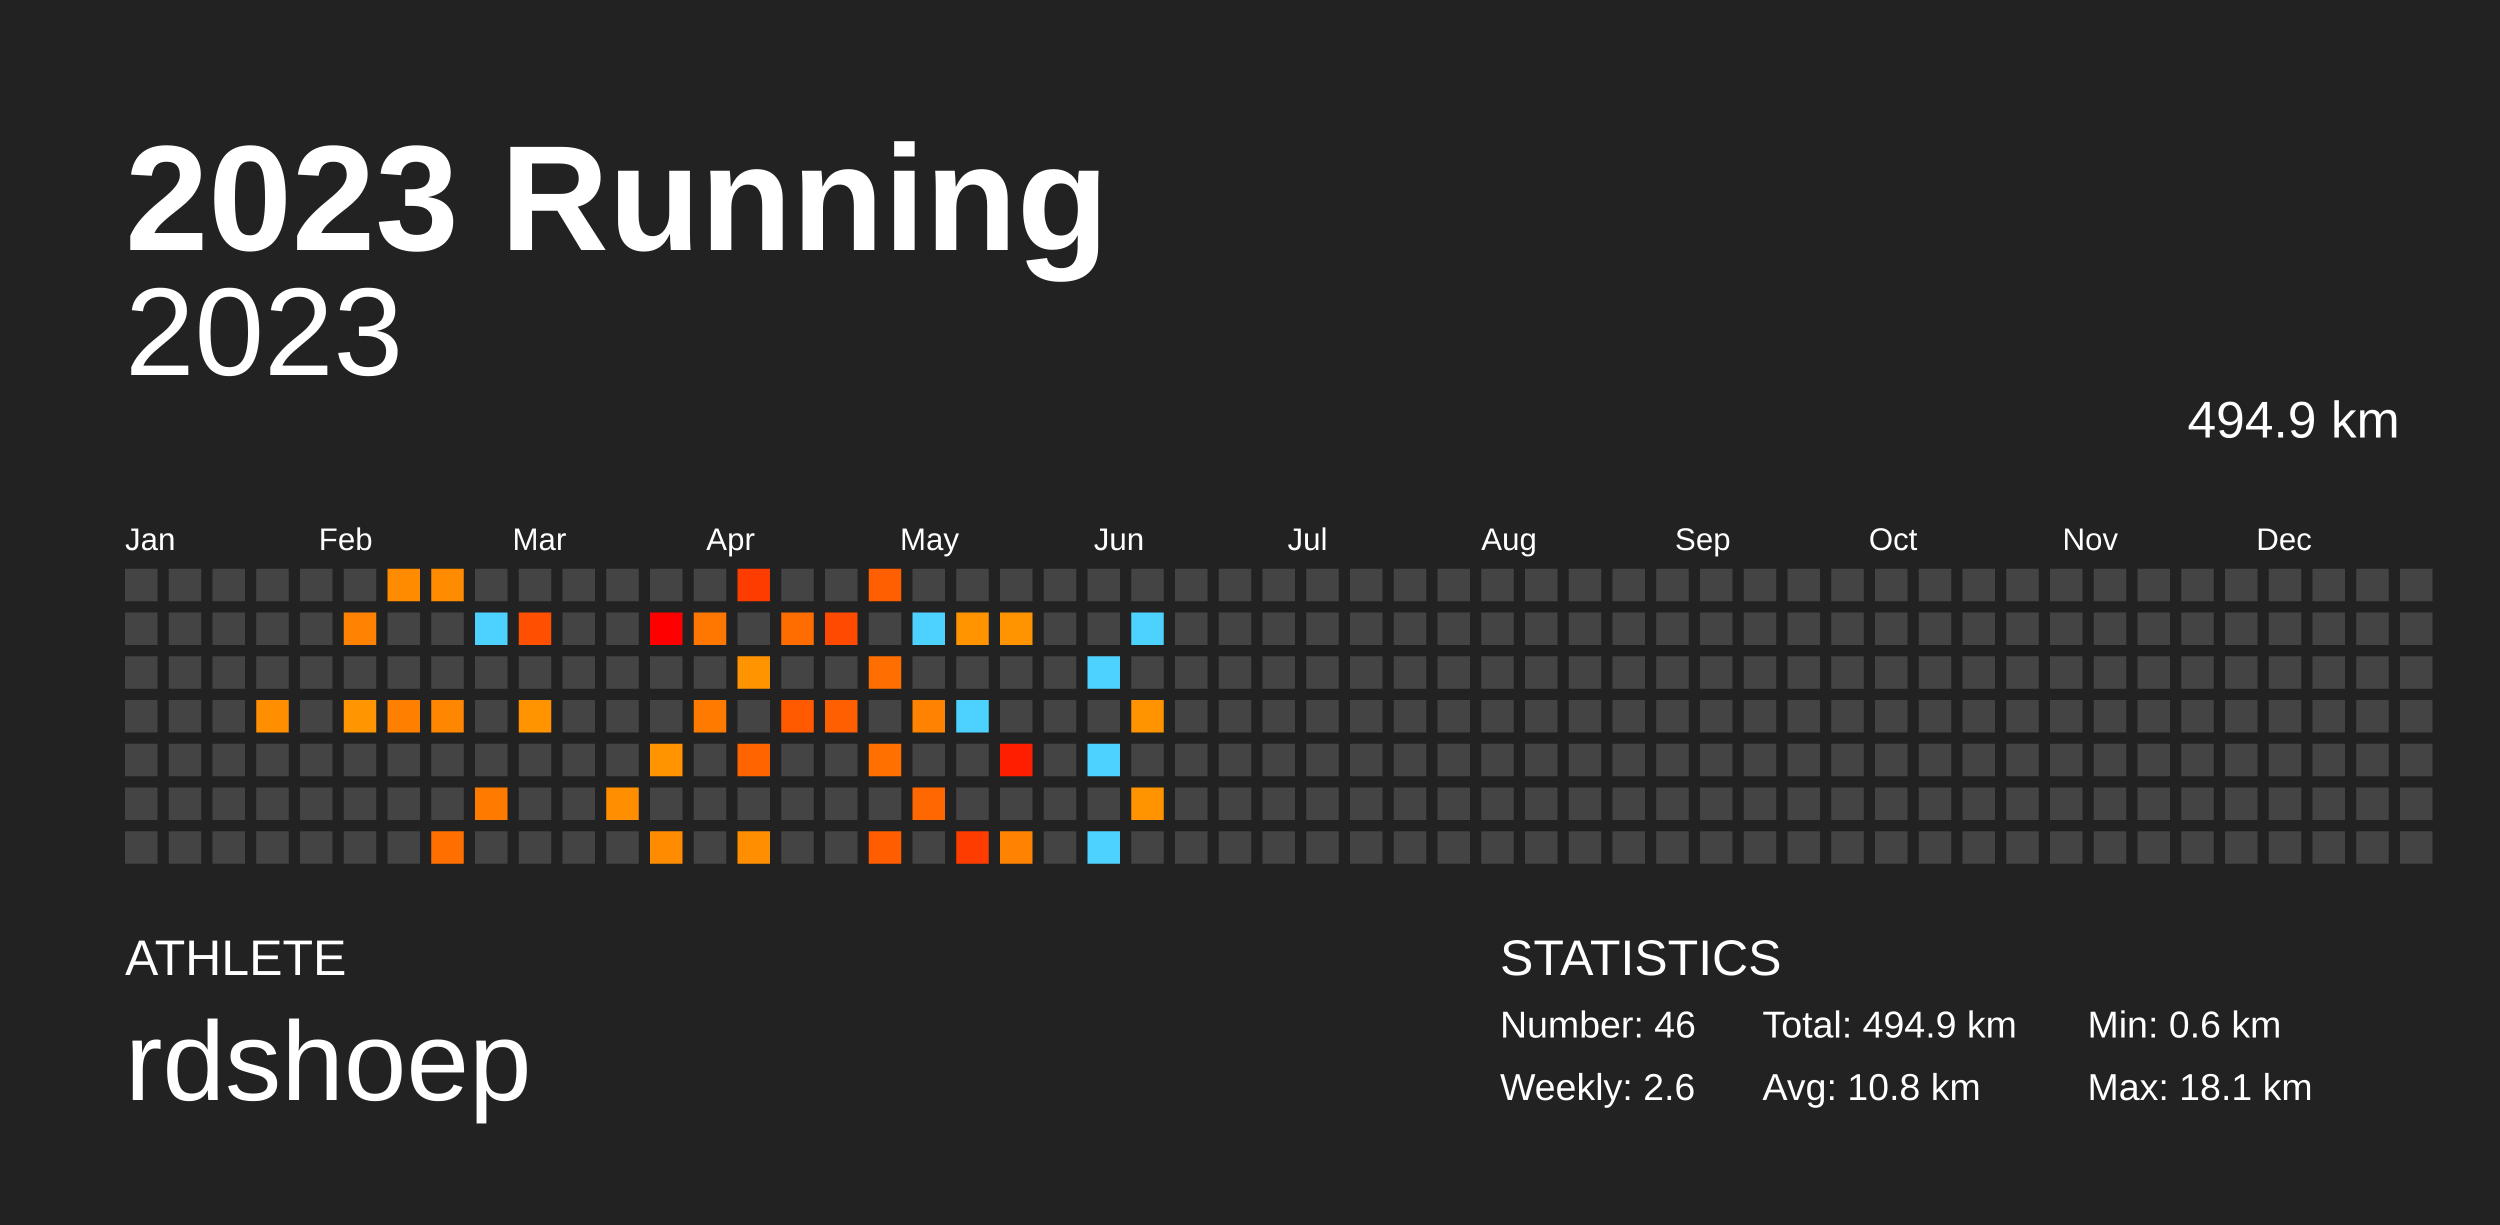
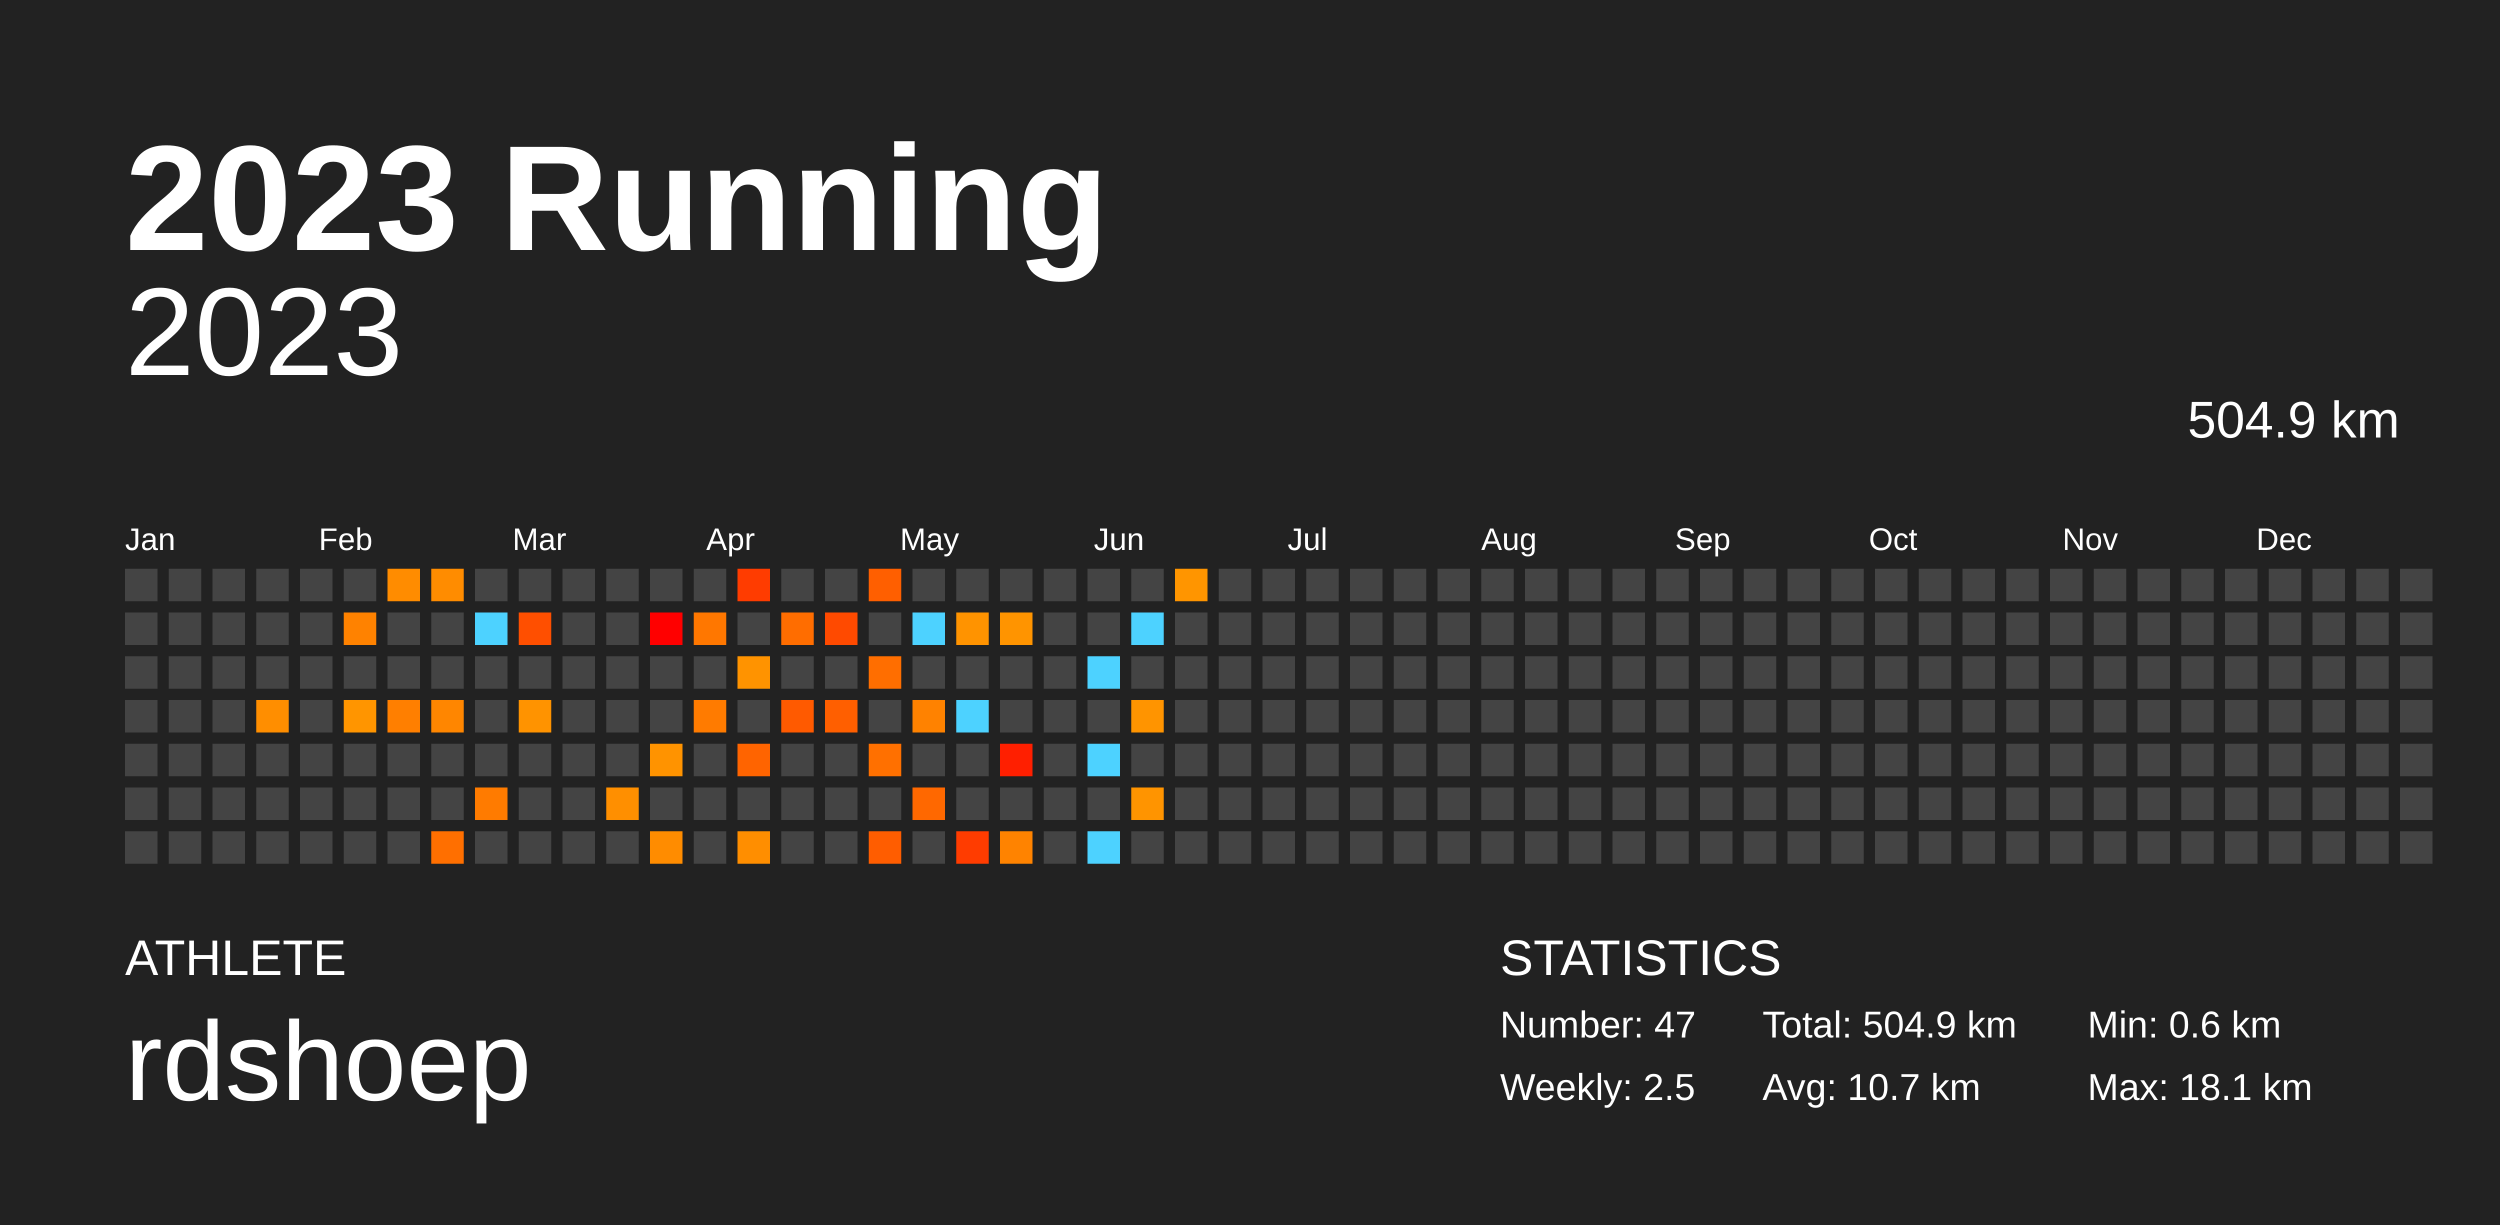
<svg xmlns="http://www.w3.org/2000/svg" baseProfile="full" height="98mm" version="1.1" viewBox="0,0,200,98" width="200mm">
  <defs />
  <rect fill="#222222" height="98" width="200" x="0" y="0" />
  <text fill="#FFFFFF" style="font-size:12px; font-family:Arial; font-weight:bold;" x="10" y="20">2023 Running</text>
  <text fill="#FFFFFF" style="font-size:4px; font-family:Arial" x="10" y="78">ATHLETE</text>
  <text fill="#FFFFFF" style="font-size:9px; font-family:Arial" x="10" y="88">rdshoep</text>
  <text fill="#FFFFFF" style="font-size:4px; font-family:Arial" x="120" y="78">STATISTICS</text>
-   <text fill="#FFFFFF" style="font-size:3px; font-family:Arial" x="120" y="83">Number: 46</text>
-   <text fill="#FFFFFF" style="font-size:3px; font-family:Arial" x="120" y="88">Weekly: 2.6</text>
-   <text fill="#FFFFFF" style="font-size:3px; font-family:Arial" x="141" y="83">Total: 494.9 km</text>
-   <text fill="#FFFFFF" style="font-size:3px; font-family:Arial" x="141" y="88">Avg: 10.8 km</text>
+   <text fill="#FFFFFF" style="font-size:3px; font-family:Arial" x="120" y="83">Number: 47</text>
+   <text fill="#FFFFFF" style="font-size:3px; font-family:Arial" x="120" y="88">Weekly: 2.5</text>
+   <text fill="#FFFFFF" style="font-size:3px; font-family:Arial" x="141" y="83">Total: 504.9 km</text>
+   <text fill="#FFFFFF" style="font-size:3px; font-family:Arial" x="141" y="88">Avg: 10.7 km</text>
  <text fill="#FFFFFF" style="font-size:3px; font-family:Arial" x="167" y="83">Min: 0.6 km</text>
  <text fill="#FFFFFF" style="font-size:3px; font-family:Arial" x="167" y="88">Max: 18.1 km</text>
  <text alignment-baseline="hanging" fill="#FFFFFF" style="font-size:10.0px; font-family:Arial;" x="10" y="30">2023</text>
-   <text alignment-baseline="hanging" fill="#FFFFFF" style="font-size:4.125px; font-family:Arial;" x="175" y="35">494.9 km</text>
+   <text alignment-baseline="hanging" fill="#FFFFFF" style="font-size:4.125px; font-family:Arial;" x="175" y="35">504.9 km</text>
  <text fill="#FFFFFF" style="font-size:2.5px; font-family:Arial" x="10.0" y="44">Jan</text>
  <text fill="#FFFFFF" style="font-size:2.5px; font-family:Arial" x="25.5" y="44">Feb</text>
  <text fill="#FFFFFF" style="font-size:2.5px; font-family:Arial" x="41.0" y="44">Mar</text>
  <text fill="#FFFFFF" style="font-size:2.5px; font-family:Arial" x="56.5" y="44">Apr</text>
  <text fill="#FFFFFF" style="font-size:2.5px; font-family:Arial" x="72.0" y="44">May</text>
  <text fill="#FFFFFF" style="font-size:2.5px; font-family:Arial" x="87.5" y="44">Jun</text>
  <text fill="#FFFFFF" style="font-size:2.5px; font-family:Arial" x="103.0" y="44">Jul</text>
  <text fill="#FFFFFF" style="font-size:2.5px; font-family:Arial" x="118.5" y="44">Aug</text>
  <text fill="#FFFFFF" style="font-size:2.5px; font-family:Arial" x="134.0" y="44">Sep</text>
  <text fill="#FFFFFF" style="font-size:2.5px; font-family:Arial" x="149.5" y="44">Oct</text>
  <text fill="#FFFFFF" style="font-size:2.5px; font-family:Arial" x="165.0" y="44">Nov</text>
  <text fill="#FFFFFF" style="font-size:2.5px; font-family:Arial" x="180.5" y="44">Dec</text>
  <rect fill="#444444" height="2.6" width="2.6" x="10.0" y="45.5" />
  <rect fill="#444444" height="2.6" width="2.6" x="10.0" y="49.0" />
  <rect fill="#444444" height="2.6" width="2.6" x="10.0" y="52.5" />
  <rect fill="#444444" height="2.6" width="2.6" x="10.0" y="56.0" />
  <rect fill="#444444" height="2.6" width="2.6" x="10.0" y="59.5" />
  <rect fill="#444444" height="2.6" width="2.6" x="10.0" y="63.0" />
  <rect fill="#444444" height="2.6" width="2.6" x="10.0" y="66.5" />
  <rect fill="#444444" height="2.6" width="2.6" x="13.5" y="45.5" />
  <rect fill="#444444" height="2.6" width="2.6" x="13.5" y="49.0" />
  <rect fill="#444444" height="2.6" width="2.6" x="13.5" y="52.5" />
  <rect fill="#444444" height="2.6" width="2.6" x="13.5" y="56.0" />
  <rect fill="#444444" height="2.6" width="2.6" x="13.5" y="59.5" />
  <rect fill="#444444" height="2.6" width="2.6" x="13.5" y="63.0" />
  <rect fill="#444444" height="2.6" width="2.6" x="13.5" y="66.5" />
  <rect fill="#444444" height="2.6" width="2.6" x="17.0" y="45.5" />
  <rect fill="#444444" height="2.6" width="2.6" x="17.0" y="49.0" />
  <rect fill="#444444" height="2.6" width="2.6" x="17.0" y="52.5" />
  <rect fill="#444444" height="2.6" width="2.6" x="17.0" y="56.0" />
  <rect fill="#444444" height="2.6" width="2.6" x="17.0" y="59.5" />
  <rect fill="#444444" height="2.6" width="2.6" x="17.0" y="63.0" />
  <rect fill="#444444" height="2.6" width="2.6" x="17.0" y="66.5" />
  <rect fill="#444444" height="2.6" width="2.6" x="20.5" y="45.5" />
  <rect fill="#444444" height="2.6" width="2.6" x="20.5" y="49.0" />
  <rect fill="#444444" height="2.6" width="2.6" x="20.5" y="52.5" />
  <rect fill="#ff8e00" height="2.6" width="2.6" x="20.5" y="56.0" />
  <rect fill="#444444" height="2.6" width="2.6" x="20.5" y="59.5" />
  <rect fill="#444444" height="2.6" width="2.6" x="20.5" y="63.0" />
  <rect fill="#444444" height="2.6" width="2.6" x="20.5" y="66.5" />
  <rect fill="#444444" height="2.6" width="2.6" x="24.0" y="45.5" />
  <rect fill="#444444" height="2.6" width="2.6" x="24.0" y="49.0" />
  <rect fill="#444444" height="2.6" width="2.6" x="24.0" y="52.5" />
  <rect fill="#444444" height="2.6" width="2.6" x="24.0" y="56.0" />
  <rect fill="#444444" height="2.6" width="2.6" x="24.0" y="59.5" />
  <rect fill="#444444" height="2.6" width="2.6" x="24.0" y="63.0" />
  <rect fill="#444444" height="2.6" width="2.6" x="24.0" y="66.5" />
  <rect fill="#444444" height="2.6" width="2.6" x="27.5" y="45.5" />
  <rect fill="#ff8200" height="2.6" width="2.6" x="27.5" y="49.0" />
  <rect fill="#444444" height="2.6" width="2.6" x="27.5" y="52.5" />
  <rect fill="#ff9500" height="2.6" width="2.6" x="27.5" y="56.0" />
  <rect fill="#444444" height="2.6" width="2.6" x="27.5" y="59.5" />
  <rect fill="#444444" height="2.6" width="2.6" x="27.5" y="63.0" />
  <rect fill="#444444" height="2.6" width="2.6" x="27.5" y="66.5" />
  <rect fill="#ff8c00" height="2.6" width="2.6" x="31.0" y="45.5" />
  <rect fill="#444444" height="2.6" width="2.6" x="31.0" y="49.0" />
  <rect fill="#444444" height="2.6" width="2.6" x="31.0" y="52.5" />
  <rect fill="#ff7f00" height="2.6" width="2.6" x="31.0" y="56.0" />
  <rect fill="#444444" height="2.6" width="2.6" x="31.0" y="59.5" />
  <rect fill="#444444" height="2.6" width="2.6" x="31.0" y="63.0" />
  <rect fill="#444444" height="2.6" width="2.6" x="31.0" y="66.5" />
  <rect fill="#ff8c00" height="2.6" width="2.6" x="34.5" y="45.5" />
  <rect fill="#444444" height="2.6" width="2.6" x="34.5" y="49.0" />
  <rect fill="#444444" height="2.6" width="2.6" x="34.5" y="52.5" />
  <rect fill="#ff8600" height="2.6" width="2.6" x="34.5" y="56.0" />
  <rect fill="#444444" height="2.6" width="2.6" x="34.5" y="59.5" />
  <rect fill="#444444" height="2.6" width="2.6" x="34.5" y="63.0" />
  <rect fill="#ff6f00" height="2.6" width="2.6" x="34.5" y="66.5" />
  <rect fill="#444444" height="2.6" width="2.6" x="38.0" y="45.5" />
  <rect fill="#4dd2ff" height="2.6" width="2.6" x="38.0" y="49.0" />
  <rect fill="#444444" height="2.6" width="2.6" x="38.0" y="52.5" />
  <rect fill="#444444" height="2.6" width="2.6" x="38.0" y="56.0" />
  <rect fill="#444444" height="2.6" width="2.6" x="38.0" y="59.5" />
  <rect fill="#ff7b00" height="2.6" width="2.6" x="38.0" y="63.0" />
  <rect fill="#444444" height="2.6" width="2.6" x="38.0" y="66.5" />
  <rect fill="#444444" height="2.6" width="2.6" x="41.5" y="45.5" />
  <rect fill="#ff4f00" height="2.6" width="2.6" x="41.5" y="49.0" />
  <rect fill="#444444" height="2.6" width="2.6" x="41.5" y="52.5" />
  <rect fill="#ff9300" height="2.6" width="2.6" x="41.5" y="56.0" />
  <rect fill="#444444" height="2.6" width="2.6" x="41.5" y="59.5" />
  <rect fill="#444444" height="2.6" width="2.6" x="41.5" y="63.0" />
  <rect fill="#444444" height="2.6" width="2.6" x="41.5" y="66.5" />
  <rect fill="#444444" height="2.6" width="2.6" x="45.0" y="45.5" />
  <rect fill="#444444" height="2.6" width="2.6" x="45.0" y="49.0" />
  <rect fill="#444444" height="2.6" width="2.6" x="45.0" y="52.5" />
  <rect fill="#444444" height="2.6" width="2.6" x="45.0" y="56.0" />
  <rect fill="#444444" height="2.6" width="2.6" x="45.0" y="59.5" />
  <rect fill="#444444" height="2.6" width="2.6" x="45.0" y="63.0" />
  <rect fill="#444444" height="2.6" width="2.6" x="45.0" y="66.5" />
  <rect fill="#444444" height="2.6" width="2.6" x="48.5" y="45.5" />
  <rect fill="#444444" height="2.6" width="2.6" x="48.5" y="49.0" />
  <rect fill="#444444" height="2.6" width="2.6" x="48.5" y="52.5" />
  <rect fill="#444444" height="2.6" width="2.6" x="48.5" y="56.0" />
  <rect fill="#444444" height="2.6" width="2.6" x="48.5" y="59.5" />
  <rect fill="#ff8f00" height="2.6" width="2.6" x="48.5" y="63.0" />
  <rect fill="#444444" height="2.6" width="2.6" x="48.5" y="66.5" />
  <rect fill="#444444" height="2.6" width="2.6" x="52.0" y="45.5" />
  <rect fill="#ff0000" height="2.6" width="2.6" x="52.0" y="49.0" />
  <rect fill="#444444" height="2.6" width="2.6" x="52.0" y="52.5" />
  <rect fill="#444444" height="2.6" width="2.6" x="52.0" y="56.0" />
  <rect fill="#ff9300" height="2.6" width="2.6" x="52.0" y="59.5" />
  <rect fill="#444444" height="2.6" width="2.6" x="52.0" y="63.0" />
  <rect fill="#ff8c00" height="2.6" width="2.6" x="52.0" y="66.5" />
  <rect fill="#444444" height="2.6" width="2.6" x="55.5" y="45.5" />
  <rect fill="#ff7700" height="2.6" width="2.6" x="55.5" y="49.0" />
  <rect fill="#444444" height="2.6" width="2.6" x="55.5" y="52.5" />
  <rect fill="#ff7b00" height="2.6" width="2.6" x="55.5" y="56.0" />
  <rect fill="#444444" height="2.6" width="2.6" x="55.5" y="59.5" />
  <rect fill="#444444" height="2.6" width="2.6" x="55.5" y="63.0" />
  <rect fill="#444444" height="2.6" width="2.6" x="55.5" y="66.5" />
  <rect fill="#ff3c00" height="2.6" width="2.6" x="59.0" y="45.5" />
  <rect fill="#444444" height="2.6" width="2.6" x="59.0" y="49.0" />
  <rect fill="#ff9300" height="2.6" width="2.6" x="59.0" y="52.5" />
  <rect fill="#444444" height="2.6" width="2.6" x="59.0" y="56.0" />
  <rect fill="#ff6400" height="2.6" width="2.6" x="59.0" y="59.5" />
  <rect fill="#444444" height="2.6" width="2.6" x="59.0" y="63.0" />
  <rect fill="#ff8e00" height="2.6" width="2.6" x="59.0" y="66.5" />
  <rect fill="#444444" height="2.6" width="2.6" x="62.5" y="45.5" />
  <rect fill="#ff6d00" height="2.6" width="2.6" x="62.5" y="49.0" />
  <rect fill="#444444" height="2.6" width="2.6" x="62.5" y="52.5" />
  <rect fill="#ff5a00" height="2.6" width="2.6" x="62.5" y="56.0" />
  <rect fill="#444444" height="2.6" width="2.6" x="62.5" y="59.5" />
  <rect fill="#444444" height="2.6" width="2.6" x="62.5" y="63.0" />
  <rect fill="#444444" height="2.6" width="2.6" x="62.5" y="66.5" />
  <rect fill="#444444" height="2.6" width="2.6" x="66.0" y="45.5" />
  <rect fill="#ff4a00" height="2.6" width="2.6" x="66.0" y="49.0" />
  <rect fill="#444444" height="2.6" width="2.6" x="66.0" y="52.5" />
  <rect fill="#ff5f00" height="2.6" width="2.6" x="66.0" y="56.0" />
  <rect fill="#444444" height="2.6" width="2.6" x="66.0" y="59.5" />
  <rect fill="#444444" height="2.6" width="2.6" x="66.0" y="63.0" />
  <rect fill="#444444" height="2.6" width="2.6" x="66.0" y="66.5" />
  <rect fill="#ff5f00" height="2.6" width="2.6" x="69.5" y="45.5" />
  <rect fill="#444444" height="2.6" width="2.6" x="69.5" y="49.0" />
  <rect fill="#ff6e00" height="2.6" width="2.6" x="69.5" y="52.5" />
  <rect fill="#444444" height="2.6" width="2.6" x="69.5" y="56.0" />
  <rect fill="#ff7000" height="2.6" width="2.6" x="69.5" y="59.5" />
  <rect fill="#444444" height="2.6" width="2.6" x="69.5" y="63.0" />
  <rect fill="#ff5d00" height="2.6" width="2.6" x="69.5" y="66.5" />
  <rect fill="#444444" height="2.6" width="2.6" x="73.0" y="45.5" />
  <rect fill="#4dd2ff" height="2.6" width="2.6" x="73.0" y="49.0" />
  <rect fill="#444444" height="2.6" width="2.6" x="73.0" y="52.5" />
  <rect fill="#ff8200" height="2.6" width="2.6" x="73.0" y="56.0" />
  <rect fill="#444444" height="2.6" width="2.6" x="73.0" y="59.5" />
  <rect fill="#ff6800" height="2.6" width="2.6" x="73.0" y="63.0" />
  <rect fill="#444444" height="2.6" width="2.6" x="73.0" y="66.5" />
  <rect fill="#444444" height="2.6" width="2.6" x="76.5" y="45.5" />
  <rect fill="#ff9300" height="2.6" width="2.6" x="76.5" y="49.0" />
  <rect fill="#444444" height="2.6" width="2.6" x="76.5" y="52.5" />
  <rect fill="#4dd2ff" height="2.6" width="2.6" x="76.5" y="56.0" />
  <rect fill="#444444" height="2.6" width="2.6" x="76.5" y="59.5" />
  <rect fill="#444444" height="2.6" width="2.6" x="76.5" y="63.0" />
  <rect fill="#ff3c00" height="2.6" width="2.6" x="76.5" y="66.5" />
  <rect fill="#444444" height="2.6" width="2.6" x="80.0" y="45.5" />
  <rect fill="#ff9400" height="2.6" width="2.6" x="80.0" y="49.0" />
  <rect fill="#444444" height="2.6" width="2.6" x="80.0" y="52.5" />
  <rect fill="#444444" height="2.6" width="2.6" x="80.0" y="56.0" />
  <rect fill="#ff1f00" height="2.6" width="2.6" x="80.0" y="59.5" />
  <rect fill="#444444" height="2.6" width="2.6" x="80.0" y="63.0" />
  <rect fill="#ff8300" height="2.6" width="2.6" x="80.0" y="66.5" />
  <rect fill="#444444" height="2.6" width="2.6" x="83.5" y="45.5" />
  <rect fill="#444444" height="2.6" width="2.6" x="83.5" y="49.0" />
  <rect fill="#444444" height="2.6" width="2.6" x="83.5" y="52.5" />
  <rect fill="#444444" height="2.6" width="2.6" x="83.5" y="56.0" />
  <rect fill="#444444" height="2.6" width="2.6" x="83.5" y="59.5" />
  <rect fill="#444444" height="2.6" width="2.6" x="83.5" y="63.0" />
  <rect fill="#444444" height="2.6" width="2.6" x="83.5" y="66.5" />
  <rect fill="#444444" height="2.6" width="2.6" x="87.0" y="45.5" />
  <rect fill="#444444" height="2.6" width="2.6" x="87.0" y="49.0" />
  <rect fill="#4dd2ff" height="2.6" width="2.6" x="87.0" y="52.5" />
  <rect fill="#444444" height="2.6" width="2.6" x="87.0" y="56.0" />
  <rect fill="#4dd2ff" height="2.6" width="2.6" x="87.0" y="59.5" />
  <rect fill="#444444" height="2.6" width="2.6" x="87.0" y="63.0" />
  <rect fill="#4dd2ff" height="2.6" width="2.6" x="87.0" y="66.5" />
  <rect fill="#444444" height="2.6" width="2.6" x="90.5" y="45.5" />
  <rect fill="#4dd2ff" height="2.6" width="2.6" x="90.5" y="49.0" />
  <rect fill="#444444" height="2.6" width="2.6" x="90.5" y="52.5" />
  <rect fill="#ff9400" height="2.6" width="2.6" x="90.5" y="56.0" />
  <rect fill="#444444" height="2.6" width="2.6" x="90.5" y="59.5" />
  <rect fill="#ff9400" height="2.6" width="2.6" x="90.5" y="63.0" />
  <rect fill="#444444" height="2.6" width="2.6" x="90.5" y="66.5" />
-   <rect fill="#444444" height="2.6" width="2.6" x="94.0" y="45.5" />
+   <rect fill="#ff9500" height="2.6" width="2.6" x="94.0" y="45.5" />
  <rect fill="#444444" height="2.6" width="2.6" x="94.0" y="49.0" />
  <rect fill="#444444" height="2.6" width="2.6" x="94.0" y="52.5" />
  <rect fill="#444444" height="2.6" width="2.6" x="94.0" y="56.0" />
  <rect fill="#444444" height="2.6" width="2.6" x="94.0" y="59.5" />
  <rect fill="#444444" height="2.6" width="2.6" x="94.0" y="63.0" />
  <rect fill="#444444" height="2.6" width="2.6" x="94.0" y="66.5" />
  <rect fill="#444444" height="2.6" width="2.6" x="97.5" y="45.5" />
  <rect fill="#444444" height="2.6" width="2.6" x="97.5" y="49.0" />
  <rect fill="#444444" height="2.6" width="2.6" x="97.5" y="52.5" />
  <rect fill="#444444" height="2.6" width="2.6" x="97.5" y="56.0" />
  <rect fill="#444444" height="2.6" width="2.6" x="97.5" y="59.5" />
  <rect fill="#444444" height="2.6" width="2.6" x="97.5" y="63.0" />
  <rect fill="#444444" height="2.6" width="2.6" x="97.5" y="66.5" />
  <rect fill="#444444" height="2.6" width="2.6" x="101.0" y="45.5" />
  <rect fill="#444444" height="2.6" width="2.6" x="101.0" y="49.0" />
  <rect fill="#444444" height="2.6" width="2.6" x="101.0" y="52.5" />
  <rect fill="#444444" height="2.6" width="2.6" x="101.0" y="56.0" />
  <rect fill="#444444" height="2.6" width="2.6" x="101.0" y="59.5" />
  <rect fill="#444444" height="2.6" width="2.6" x="101.0" y="63.0" />
  <rect fill="#444444" height="2.6" width="2.6" x="101.0" y="66.5" />
  <rect fill="#444444" height="2.6" width="2.6" x="104.5" y="45.5" />
  <rect fill="#444444" height="2.6" width="2.6" x="104.5" y="49.0" />
  <rect fill="#444444" height="2.6" width="2.6" x="104.5" y="52.5" />
  <rect fill="#444444" height="2.6" width="2.6" x="104.5" y="56.0" />
  <rect fill="#444444" height="2.6" width="2.6" x="104.5" y="59.5" />
  <rect fill="#444444" height="2.6" width="2.6" x="104.5" y="63.0" />
  <rect fill="#444444" height="2.6" width="2.6" x="104.5" y="66.5" />
  <rect fill="#444444" height="2.6" width="2.6" x="108.0" y="45.5" />
  <rect fill="#444444" height="2.6" width="2.6" x="108.0" y="49.0" />
  <rect fill="#444444" height="2.6" width="2.6" x="108.0" y="52.5" />
  <rect fill="#444444" height="2.6" width="2.6" x="108.0" y="56.0" />
  <rect fill="#444444" height="2.6" width="2.6" x="108.0" y="59.5" />
  <rect fill="#444444" height="2.6" width="2.6" x="108.0" y="63.0" />
  <rect fill="#444444" height="2.6" width="2.6" x="108.0" y="66.5" />
  <rect fill="#444444" height="2.6" width="2.6" x="111.5" y="45.5" />
  <rect fill="#444444" height="2.6" width="2.6" x="111.5" y="49.0" />
  <rect fill="#444444" height="2.6" width="2.6" x="111.5" y="52.5" />
  <rect fill="#444444" height="2.6" width="2.6" x="111.5" y="56.0" />
  <rect fill="#444444" height="2.6" width="2.6" x="111.5" y="59.5" />
  <rect fill="#444444" height="2.6" width="2.6" x="111.5" y="63.0" />
  <rect fill="#444444" height="2.6" width="2.6" x="111.5" y="66.5" />
  <rect fill="#444444" height="2.6" width="2.6" x="115.0" y="45.5" />
  <rect fill="#444444" height="2.6" width="2.6" x="115.0" y="49.0" />
  <rect fill="#444444" height="2.6" width="2.6" x="115.0" y="52.5" />
  <rect fill="#444444" height="2.6" width="2.6" x="115.0" y="56.0" />
  <rect fill="#444444" height="2.6" width="2.6" x="115.0" y="59.5" />
  <rect fill="#444444" height="2.6" width="2.6" x="115.0" y="63.0" />
  <rect fill="#444444" height="2.6" width="2.6" x="115.0" y="66.5" />
  <rect fill="#444444" height="2.6" width="2.6" x="118.5" y="45.5" />
  <rect fill="#444444" height="2.6" width="2.6" x="118.5" y="49.0" />
  <rect fill="#444444" height="2.6" width="2.6" x="118.5" y="52.5" />
  <rect fill="#444444" height="2.6" width="2.6" x="118.5" y="56.0" />
  <rect fill="#444444" height="2.6" width="2.6" x="118.5" y="59.5" />
  <rect fill="#444444" height="2.6" width="2.6" x="118.5" y="63.0" />
  <rect fill="#444444" height="2.6" width="2.6" x="118.5" y="66.5" />
  <rect fill="#444444" height="2.6" width="2.6" x="122.0" y="45.5" />
  <rect fill="#444444" height="2.6" width="2.6" x="122.0" y="49.0" />
  <rect fill="#444444" height="2.6" width="2.6" x="122.0" y="52.5" />
  <rect fill="#444444" height="2.6" width="2.6" x="122.0" y="56.0" />
  <rect fill="#444444" height="2.6" width="2.6" x="122.0" y="59.5" />
  <rect fill="#444444" height="2.6" width="2.6" x="122.0" y="63.0" />
  <rect fill="#444444" height="2.6" width="2.6" x="122.0" y="66.5" />
  <rect fill="#444444" height="2.6" width="2.6" x="125.5" y="45.5" />
  <rect fill="#444444" height="2.6" width="2.6" x="125.5" y="49.0" />
  <rect fill="#444444" height="2.6" width="2.6" x="125.5" y="52.5" />
  <rect fill="#444444" height="2.6" width="2.6" x="125.5" y="56.0" />
  <rect fill="#444444" height="2.6" width="2.6" x="125.5" y="59.5" />
  <rect fill="#444444" height="2.6" width="2.6" x="125.5" y="63.0" />
  <rect fill="#444444" height="2.6" width="2.6" x="125.5" y="66.5" />
  <rect fill="#444444" height="2.6" width="2.6" x="129.0" y="45.5" />
  <rect fill="#444444" height="2.6" width="2.6" x="129.0" y="49.0" />
  <rect fill="#444444" height="2.6" width="2.6" x="129.0" y="52.5" />
  <rect fill="#444444" height="2.6" width="2.6" x="129.0" y="56.0" />
  <rect fill="#444444" height="2.6" width="2.6" x="129.0" y="59.5" />
  <rect fill="#444444" height="2.6" width="2.6" x="129.0" y="63.0" />
  <rect fill="#444444" height="2.6" width="2.6" x="129.0" y="66.5" />
  <rect fill="#444444" height="2.6" width="2.6" x="132.5" y="45.5" />
  <rect fill="#444444" height="2.6" width="2.6" x="132.5" y="49.0" />
  <rect fill="#444444" height="2.6" width="2.6" x="132.5" y="52.5" />
  <rect fill="#444444" height="2.6" width="2.6" x="132.5" y="56.0" />
  <rect fill="#444444" height="2.6" width="2.6" x="132.5" y="59.5" />
  <rect fill="#444444" height="2.6" width="2.6" x="132.5" y="63.0" />
  <rect fill="#444444" height="2.6" width="2.6" x="132.5" y="66.5" />
  <rect fill="#444444" height="2.6" width="2.6" x="136.0" y="45.5" />
  <rect fill="#444444" height="2.6" width="2.6" x="136.0" y="49.0" />
  <rect fill="#444444" height="2.6" width="2.6" x="136.0" y="52.5" />
  <rect fill="#444444" height="2.6" width="2.6" x="136.0" y="56.0" />
  <rect fill="#444444" height="2.6" width="2.6" x="136.0" y="59.5" />
  <rect fill="#444444" height="2.6" width="2.6" x="136.0" y="63.0" />
  <rect fill="#444444" height="2.6" width="2.6" x="136.0" y="66.5" />
  <rect fill="#444444" height="2.6" width="2.6" x="139.5" y="45.5" />
  <rect fill="#444444" height="2.6" width="2.6" x="139.5" y="49.0" />
  <rect fill="#444444" height="2.6" width="2.6" x="139.5" y="52.5" />
  <rect fill="#444444" height="2.6" width="2.6" x="139.5" y="56.0" />
  <rect fill="#444444" height="2.6" width="2.6" x="139.5" y="59.5" />
  <rect fill="#444444" height="2.6" width="2.6" x="139.5" y="63.0" />
  <rect fill="#444444" height="2.6" width="2.6" x="139.5" y="66.5" />
  <rect fill="#444444" height="2.6" width="2.6" x="143.0" y="45.5" />
  <rect fill="#444444" height="2.6" width="2.6" x="143.0" y="49.0" />
  <rect fill="#444444" height="2.6" width="2.6" x="143.0" y="52.5" />
  <rect fill="#444444" height="2.6" width="2.6" x="143.0" y="56.0" />
  <rect fill="#444444" height="2.6" width="2.6" x="143.0" y="59.5" />
  <rect fill="#444444" height="2.6" width="2.6" x="143.0" y="63.0" />
  <rect fill="#444444" height="2.6" width="2.6" x="143.0" y="66.5" />
  <rect fill="#444444" height="2.6" width="2.6" x="146.5" y="45.5" />
  <rect fill="#444444" height="2.6" width="2.6" x="146.5" y="49.0" />
  <rect fill="#444444" height="2.6" width="2.6" x="146.5" y="52.5" />
  <rect fill="#444444" height="2.6" width="2.6" x="146.5" y="56.0" />
  <rect fill="#444444" height="2.6" width="2.6" x="146.5" y="59.5" />
  <rect fill="#444444" height="2.6" width="2.6" x="146.5" y="63.0" />
  <rect fill="#444444" height="2.6" width="2.6" x="146.5" y="66.5" />
  <rect fill="#444444" height="2.6" width="2.6" x="150.0" y="45.5" />
  <rect fill="#444444" height="2.6" width="2.6" x="150.0" y="49.0" />
  <rect fill="#444444" height="2.6" width="2.6" x="150.0" y="52.5" />
  <rect fill="#444444" height="2.6" width="2.6" x="150.0" y="56.0" />
  <rect fill="#444444" height="2.6" width="2.6" x="150.0" y="59.5" />
  <rect fill="#444444" height="2.6" width="2.6" x="150.0" y="63.0" />
  <rect fill="#444444" height="2.6" width="2.6" x="150.0" y="66.5" />
  <rect fill="#444444" height="2.6" width="2.6" x="153.5" y="45.5" />
  <rect fill="#444444" height="2.6" width="2.6" x="153.5" y="49.0" />
  <rect fill="#444444" height="2.6" width="2.6" x="153.5" y="52.5" />
  <rect fill="#444444" height="2.6" width="2.6" x="153.5" y="56.0" />
  <rect fill="#444444" height="2.6" width="2.6" x="153.5" y="59.5" />
  <rect fill="#444444" height="2.6" width="2.6" x="153.5" y="63.0" />
  <rect fill="#444444" height="2.6" width="2.6" x="153.5" y="66.5" />
  <rect fill="#444444" height="2.6" width="2.6" x="157.0" y="45.5" />
  <rect fill="#444444" height="2.6" width="2.6" x="157.0" y="49.0" />
  <rect fill="#444444" height="2.6" width="2.6" x="157.0" y="52.5" />
  <rect fill="#444444" height="2.6" width="2.6" x="157.0" y="56.0" />
  <rect fill="#444444" height="2.6" width="2.6" x="157.0" y="59.5" />
  <rect fill="#444444" height="2.6" width="2.6" x="157.0" y="63.0" />
  <rect fill="#444444" height="2.6" width="2.6" x="157.0" y="66.5" />
  <rect fill="#444444" height="2.6" width="2.6" x="160.5" y="45.5" />
  <rect fill="#444444" height="2.6" width="2.6" x="160.5" y="49.0" />
  <rect fill="#444444" height="2.6" width="2.6" x="160.5" y="52.5" />
  <rect fill="#444444" height="2.6" width="2.6" x="160.5" y="56.0" />
  <rect fill="#444444" height="2.6" width="2.6" x="160.5" y="59.5" />
  <rect fill="#444444" height="2.6" width="2.6" x="160.5" y="63.0" />
  <rect fill="#444444" height="2.6" width="2.6" x="160.5" y="66.5" />
  <rect fill="#444444" height="2.6" width="2.6" x="164.0" y="45.5" />
  <rect fill="#444444" height="2.6" width="2.6" x="164.0" y="49.0" />
  <rect fill="#444444" height="2.6" width="2.6" x="164.0" y="52.5" />
  <rect fill="#444444" height="2.6" width="2.6" x="164.0" y="56.0" />
  <rect fill="#444444" height="2.6" width="2.6" x="164.0" y="59.5" />
  <rect fill="#444444" height="2.6" width="2.6" x="164.0" y="63.0" />
  <rect fill="#444444" height="2.6" width="2.6" x="164.0" y="66.5" />
  <rect fill="#444444" height="2.6" width="2.6" x="167.5" y="45.5" />
  <rect fill="#444444" height="2.6" width="2.6" x="167.5" y="49.0" />
  <rect fill="#444444" height="2.6" width="2.6" x="167.5" y="52.5" />
  <rect fill="#444444" height="2.6" width="2.6" x="167.5" y="56.0" />
  <rect fill="#444444" height="2.6" width="2.6" x="167.5" y="59.5" />
  <rect fill="#444444" height="2.6" width="2.6" x="167.5" y="63.0" />
  <rect fill="#444444" height="2.6" width="2.6" x="167.5" y="66.5" />
  <rect fill="#444444" height="2.6" width="2.6" x="171.0" y="45.5" />
  <rect fill="#444444" height="2.6" width="2.6" x="171.0" y="49.0" />
  <rect fill="#444444" height="2.6" width="2.6" x="171.0" y="52.5" />
  <rect fill="#444444" height="2.6" width="2.6" x="171.0" y="56.0" />
  <rect fill="#444444" height="2.6" width="2.6" x="171.0" y="59.5" />
  <rect fill="#444444" height="2.6" width="2.6" x="171.0" y="63.0" />
  <rect fill="#444444" height="2.6" width="2.6" x="171.0" y="66.5" />
  <rect fill="#444444" height="2.6" width="2.6" x="174.5" y="45.5" />
  <rect fill="#444444" height="2.6" width="2.6" x="174.5" y="49.0" />
  <rect fill="#444444" height="2.6" width="2.6" x="174.5" y="52.5" />
  <rect fill="#444444" height="2.6" width="2.6" x="174.5" y="56.0" />
  <rect fill="#444444" height="2.6" width="2.6" x="174.5" y="59.5" />
  <rect fill="#444444" height="2.6" width="2.6" x="174.5" y="63.0" />
  <rect fill="#444444" height="2.6" width="2.6" x="174.5" y="66.5" />
  <rect fill="#444444" height="2.6" width="2.6" x="178.0" y="45.5" />
  <rect fill="#444444" height="2.6" width="2.6" x="178.0" y="49.0" />
  <rect fill="#444444" height="2.6" width="2.6" x="178.0" y="52.5" />
  <rect fill="#444444" height="2.6" width="2.6" x="178.0" y="56.0" />
  <rect fill="#444444" height="2.6" width="2.6" x="178.0" y="59.5" />
  <rect fill="#444444" height="2.6" width="2.6" x="178.0" y="63.0" />
  <rect fill="#444444" height="2.6" width="2.6" x="178.0" y="66.5" />
  <rect fill="#444444" height="2.6" width="2.6" x="181.5" y="45.5" />
  <rect fill="#444444" height="2.6" width="2.6" x="181.5" y="49.0" />
  <rect fill="#444444" height="2.6" width="2.6" x="181.5" y="52.5" />
  <rect fill="#444444" height="2.6" width="2.6" x="181.5" y="56.0" />
  <rect fill="#444444" height="2.6" width="2.6" x="181.5" y="59.5" />
  <rect fill="#444444" height="2.6" width="2.6" x="181.5" y="63.0" />
  <rect fill="#444444" height="2.6" width="2.6" x="181.5" y="66.5" />
  <rect fill="#444444" height="2.6" width="2.6" x="185.0" y="45.5" />
  <rect fill="#444444" height="2.6" width="2.6" x="185.0" y="49.0" />
  <rect fill="#444444" height="2.6" width="2.6" x="185.0" y="52.5" />
  <rect fill="#444444" height="2.6" width="2.6" x="185.0" y="56.0" />
  <rect fill="#444444" height="2.6" width="2.6" x="185.0" y="59.5" />
  <rect fill="#444444" height="2.6" width="2.6" x="185.0" y="63.0" />
  <rect fill="#444444" height="2.6" width="2.6" x="185.0" y="66.5" />
  <rect fill="#444444" height="2.6" width="2.6" x="188.5" y="45.5" />
  <rect fill="#444444" height="2.6" width="2.6" x="188.5" y="49.0" />
  <rect fill="#444444" height="2.6" width="2.6" x="188.5" y="52.5" />
  <rect fill="#444444" height="2.6" width="2.6" x="188.5" y="56.0" />
  <rect fill="#444444" height="2.6" width="2.6" x="188.5" y="59.5" />
  <rect fill="#444444" height="2.6" width="2.6" x="188.5" y="63.0" />
  <rect fill="#444444" height="2.6" width="2.6" x="188.5" y="66.5" />
  <rect fill="#444444" height="2.6" width="2.6" x="192.0" y="45.5" />
  <rect fill="#444444" height="2.6" width="2.6" x="192.0" y="49.0" />
  <rect fill="#444444" height="2.6" width="2.6" x="192.0" y="52.5" />
  <rect fill="#444444" height="2.6" width="2.6" x="192.0" y="56.0" />
  <rect fill="#444444" height="2.6" width="2.6" x="192.0" y="59.5" />
  <rect fill="#444444" height="2.6" width="2.6" x="192.0" y="63.0" />
  <rect fill="#444444" height="2.6" width="2.6" x="192.0" y="66.5" />
</svg>
